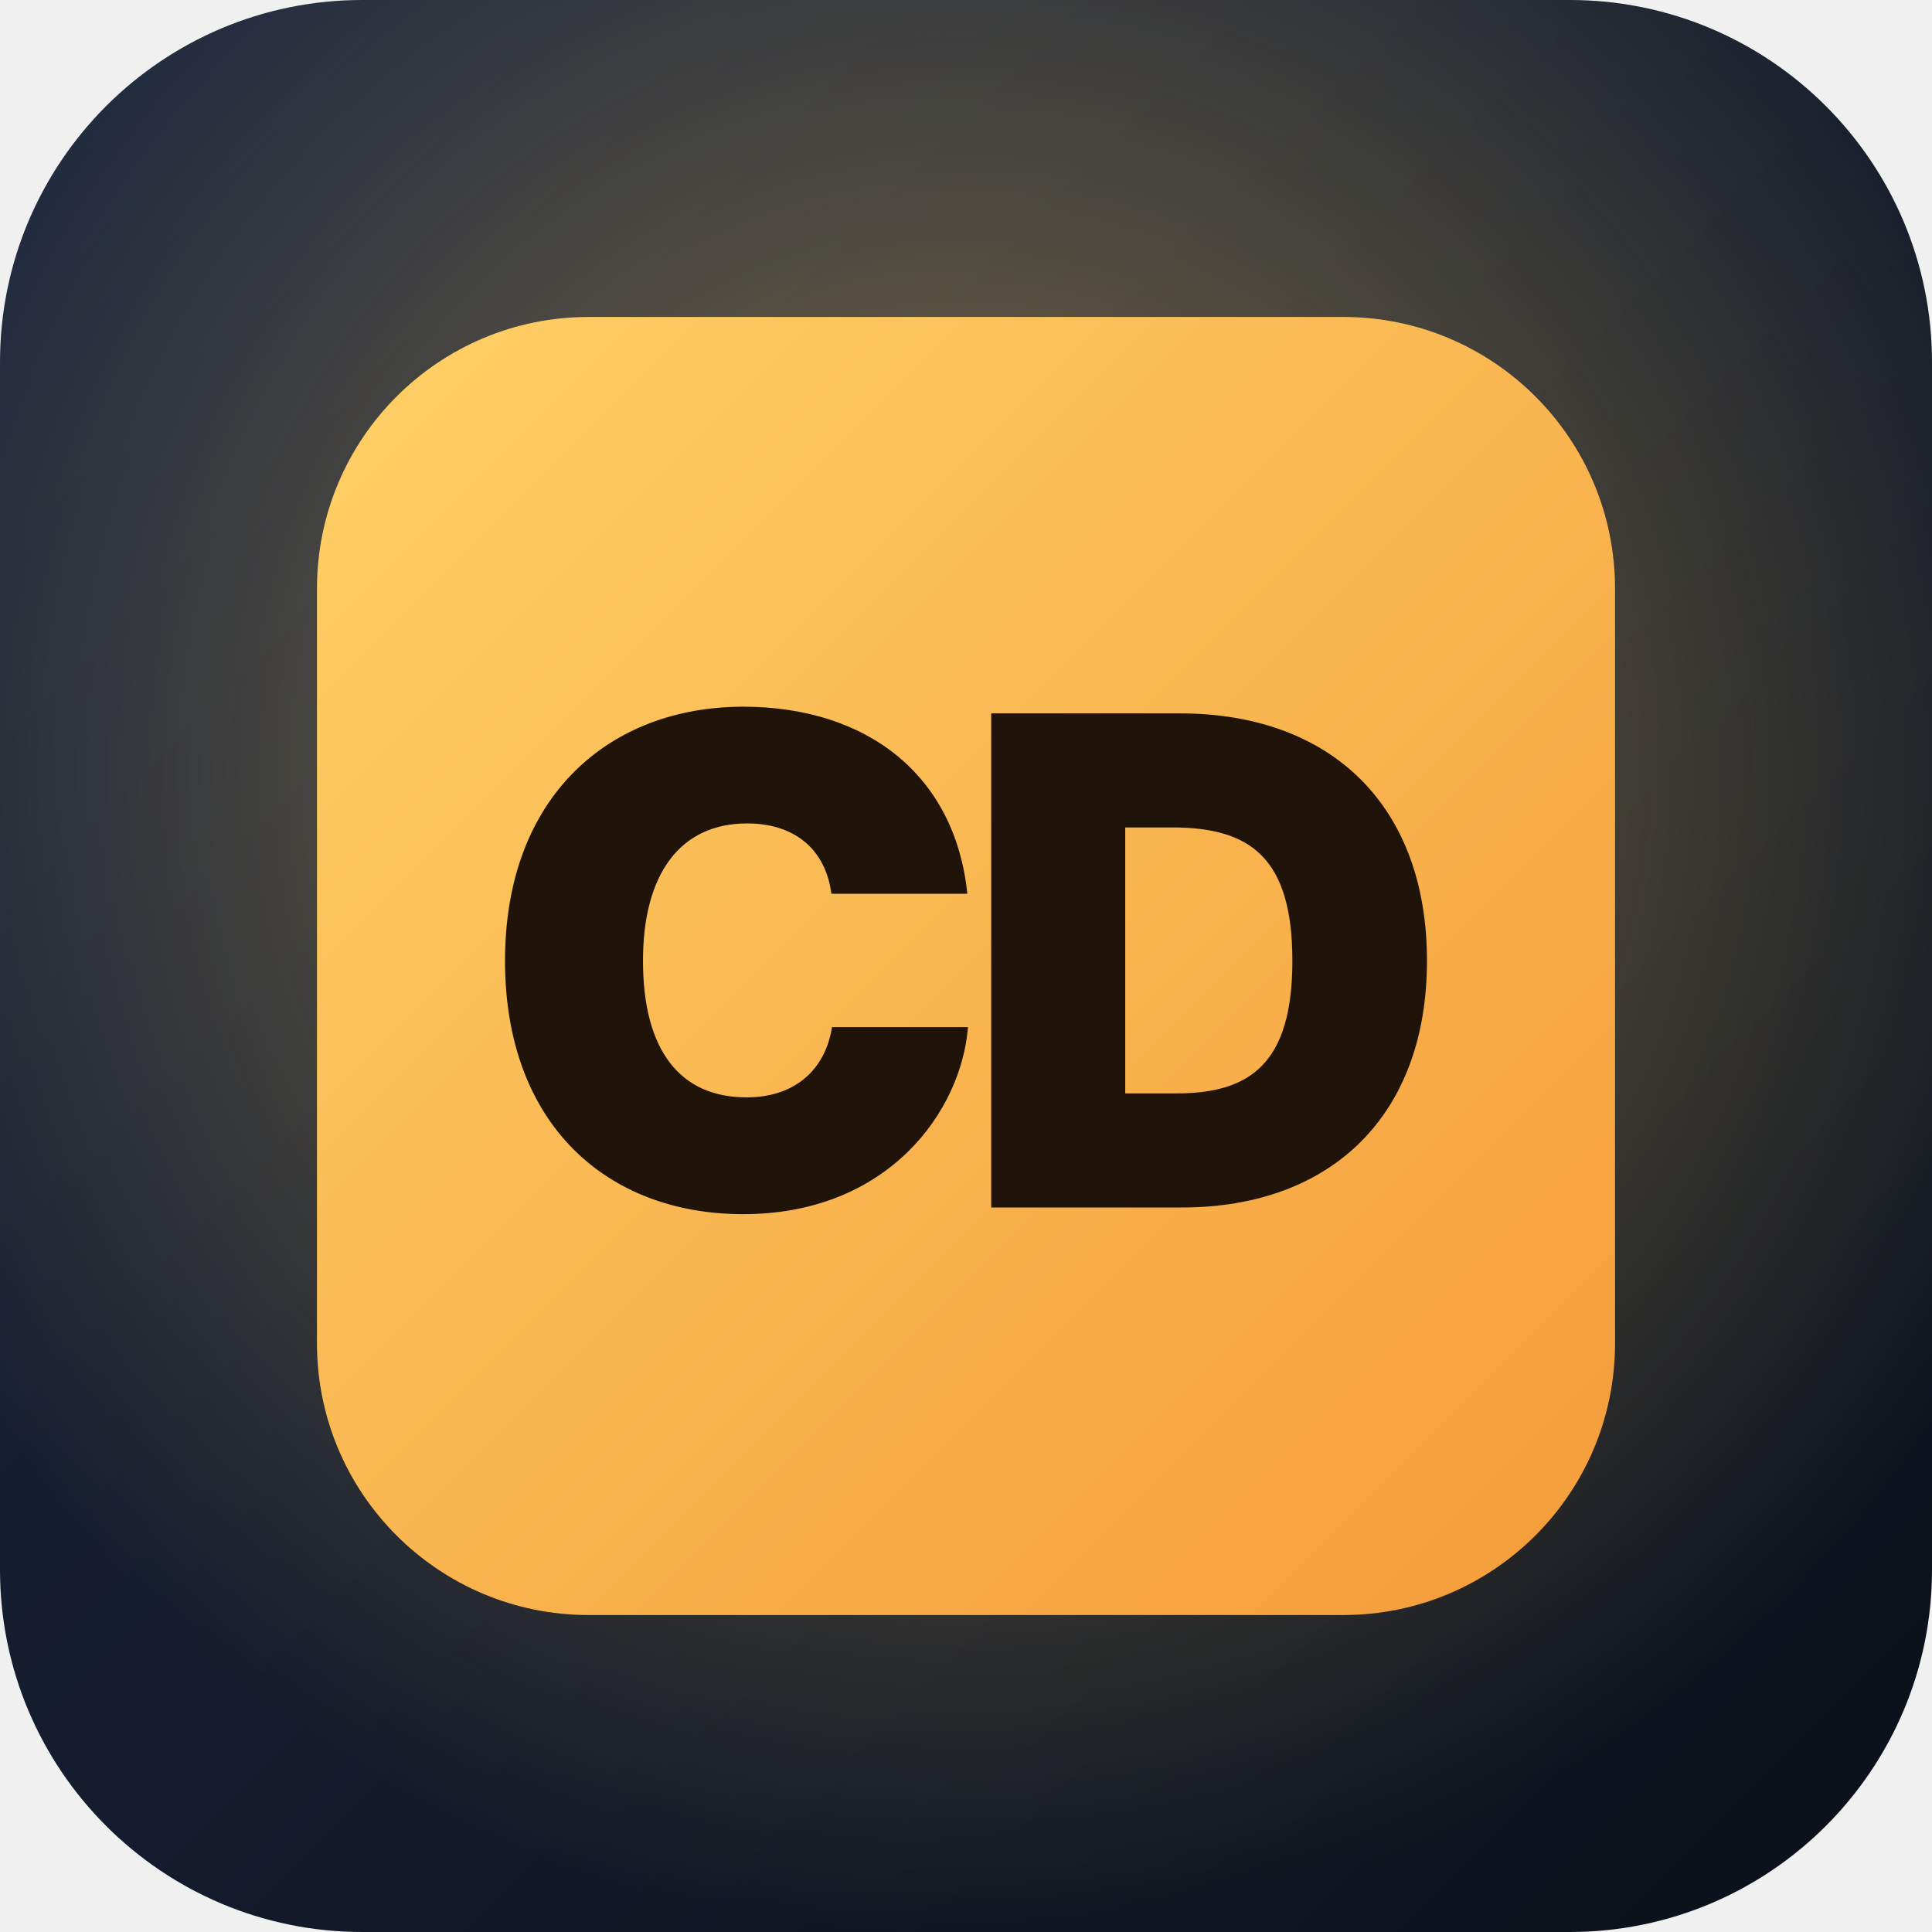
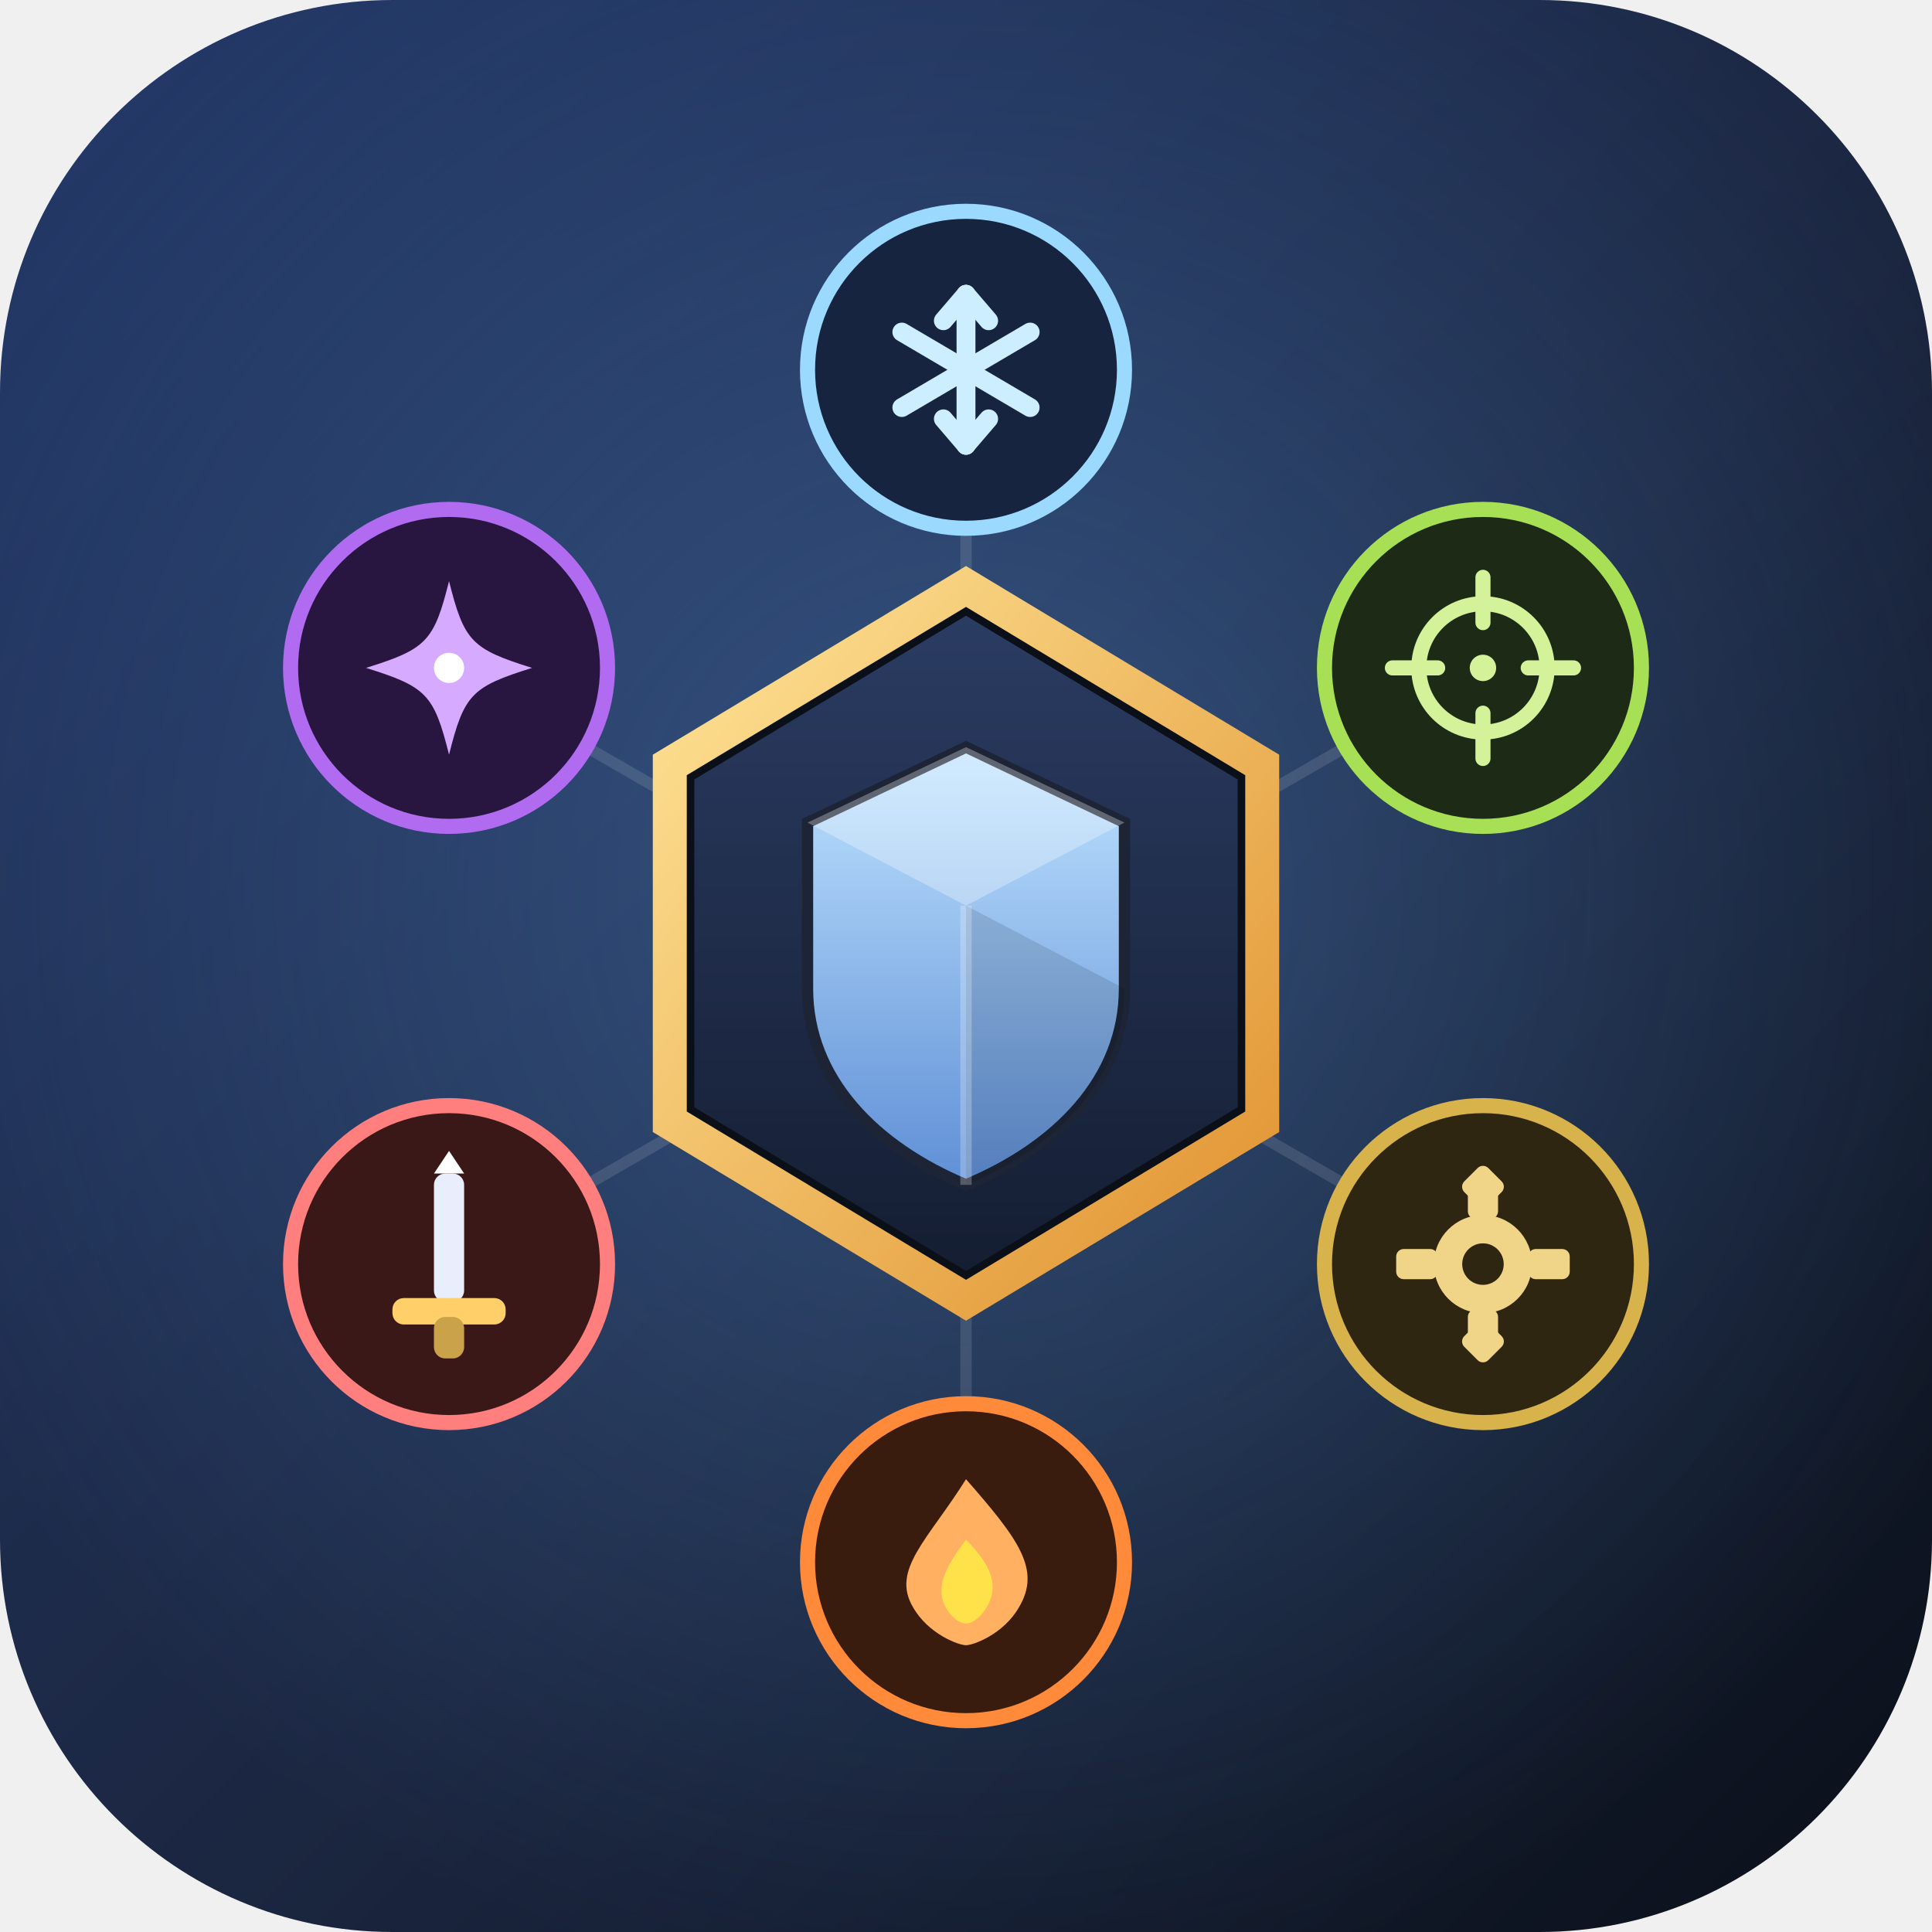
<svg xmlns="http://www.w3.org/2000/svg" viewBox="0 0 512 512">
  <defs>
    <linearGradient id="bg" x1="0" y1="0" x2="1" y2="1">
-       <stop offset="0%" stop-color="#1c2740" />
-       <stop offset="100%" stop-color="#0b1019" />
+       <stop offset="0%" stop-color="#243a6b" />
+       <stop offset="55%" stop-color="#1b2640" />
+       <stop offset="100%" stop-color="#0a0f18" />
    </linearGradient>
-     <linearGradient id="logo" x1="0" y1="0" x2="1" y2="1">
-       <stop offset="0%" stop-color="#ffd166" />
-       <stop offset="100%" stop-color="#f49b3a" />
+     <radialGradient id="glow" cx="50%" cy="46%" r="58%">
+       <stop offset="0%" stop-color="#6ab0ff" stop-opacity="0.30" />
+       <stop offset="100%" stop-color="#6ab0ff" stop-opacity="0" />
+     </radialGradient>
+     <linearGradient id="gold" x1="0" y1="0" x2="1" y2="1">
+       <stop offset="0%" stop-color="#ffe79a" />
+       <stop offset="100%" stop-color="#e08f2c" />
    </linearGradient>
-     <radialGradient id="glow" cx="50%" cy="40%" r="60%">
-       <stop offset="0%" stop-color="#ffd166" stop-opacity="0.45" />
-       <stop offset="100%" stop-color="#ffd166" stop-opacity="0" />
-     </radialGradient>
+     <linearGradient id="core" x1="0" y1="0" x2="0" y2="1">
+       <stop offset="0%" stop-color="#2b3c63" />
+       <stop offset="100%" stop-color="#141d31" />
+     </linearGradient>
+     <linearGradient id="gem" x1="0" y1="0" x2="0" y2="1">
+       <stop offset="0%" stop-color="#bfe3ff" />
+       <stop offset="100%" stop-color="#5f8fd6" />
+     </linearGradient>
  </defs>
-   <rect width="512" height="512" rx="96" fill="url(#bg)" />
-   <rect width="512" height="512" rx="96" fill="url(#glow)" />
-   <rect x="84" y="84" width="344" height="344" rx="72" fill="url(#logo)" />
-   <text x="256" y="320" font-family="-apple-system, system-ui, sans-serif" font-size="180" font-weight="900" text-anchor="middle" fill="#20140a" letter-spacing="-8">CD</text>
+   <rect width="512" height="512" rx="104" fill="url(#bg)" />
+   <rect width="512" height="512" rx="104" fill="url(#glow)" />
+   <g stroke="#ffffff" stroke-opacity="0.12" stroke-width="3">
+     <line x1="256" y1="256" x2="256" y2="98" />
+     <line x1="256" y1="256" x2="393" y2="177" />
+     <line x1="256" y1="256" x2="393" y2="335" />
+     <line x1="256" y1="256" x2="256" y2="414" />
+     <line x1="256" y1="256" x2="119" y2="335" />
+     <line x1="256" y1="256" x2="119" y2="177" />
+   </g>
+   <g transform="translate(256 98)">
+     <circle r="42" fill="#16243f" stroke="#9bd9ff" stroke-width="4" />
+     <g stroke="#cdeeff" stroke-width="5" stroke-linecap="round">
+       <line x1="0" y1="-20" x2="0" y2="20" />
+       <line x1="-17" y1="-10" x2="17" y2="10" />
+       <line x1="-17" y1="10" x2="17" y2="-10" />
+       <line x1="0" y1="-20" x2="-6" y2="-13" />
+       <line x1="0" y1="-20" x2="6" y2="-13" />
+       <line x1="0" y1="20" x2="-6" y2="13" />
+       <line x1="0" y1="20" x2="6" y2="13" />
+     </g>
+   </g>
+   <g transform="translate(393 177)">
+     <circle r="42" fill="#1c2a16" stroke="#a8e055" stroke-width="4" />
+     <circle r="17" fill="none" stroke="#d4f29a" stroke-width="4" />
+     <circle r="3.5" fill="#d4f29a" />
+     <g stroke="#d4f29a" stroke-width="4" stroke-linecap="round">
+       <line x1="0" y1="-24" x2="0" y2="-12" />
+       <line x1="0" y1="24" x2="0" y2="12" />
+       <line x1="-24" y1="0" x2="-12" y2="0" />
+       <line x1="24" y1="0" x2="12" y2="0" />
+     </g>
+   </g>
+   <g transform="translate(393 335)">
+     <circle r="42" fill="#2e2611" stroke="#d8b24a" stroke-width="4" />
+     <g fill="#f0d488">
+       <circle cx="0" cy="0" r="13" />
+       <g>
+         <rect x="-4" y="-23" width="8" height="11" rx="2" />
+         <rect x="-4" y="12" width="8" height="11" rx="2" />
+         <rect x="-23" y="-4" width="11" height="8" rx="2" />
+         <rect x="12" y="-4" width="11" height="8" rx="2" />
+         <rect x="-19" y="-19" width="9" height="9" rx="2" transform="rotate(45)" />
+         <rect x="10" y="10" width="9" height="9" rx="2" transform="rotate(45)" />
+       </g>
+     </g>
+     <circle r="5.5" fill="#2e2611" />
+   </g>
+   <g transform="translate(256 414)">
+     <circle r="42" fill="#3a1c0e" stroke="#ff8a3a" stroke-width="4" />
+     <path d="M0 -22 C14 -6 20 2 14 12 C10 19 2 22 0 22 C-2 22 -10 19 -14 12 C-20 2 -10 -6 0 -22 Z" fill="#ffb061" />
+     <path d="M0 -6 C8 2 9 8 4 14 C1 17 -1 17 -4 14 C-9 8 -6 2 0 -6 Z" fill="#ffe14a" />
+   </g>
+   <g transform="translate(119 335)">
+     <circle r="42" fill="#3a1818" stroke="#ff7e7e" stroke-width="4" />
+     <g>
+       <rect x="-4" y="-24" width="8" height="34" rx="3" fill="#e9eefc" />
+       <path d="M-4 -24 L4 -24 L0 -30 Z" fill="#ffffff" />
+       <rect x="-15" y="9" width="30" height="7" rx="3" fill="#ffcf6a" />
+       <rect x="-4" y="14" width="8" height="11" rx="3" fill="#caa24a" />
+     </g>
+   </g>
+   <g transform="translate(119 177)">
+     <circle r="42" fill="#281640" stroke="#b06bf0" stroke-width="4" />
+     <path d="M0 -23 C4 -7 6 -5 22 0 C6 5 4 7 0 23 C-4 7 -6 5 -22 0 C-6 -5 -4 -7 0 -23 Z" fill="#d6abff" />
+     <circle r="4" fill="#ffffff" />
+   </g>
+   <g>
+     <polygon points="256,150 339,200 339,300 256,350 173,300 173,200" fill="url(#gold)" />
+     <polygon points="256,162 329,206 329,294 256,338 183,294 183,206" fill="url(#core)" stroke="#0a0f18" stroke-width="2" />
+     <path d="M256 198 L298 218 L298 262 C298 286 280 304 256 314 C232 304 214 286 214 262 L214 218 Z" fill="url(#gem)" stroke="#1c2436" stroke-width="3" />
+     <path d="M256 198 L298 218 L256 240 L214 218 Z" fill="#ffffff" opacity="0.30" />
+     <path d="M256 240 L298 262 C298 286 280 304 256 314 Z" fill="#000000" opacity="0.12" />
+     <line x1="256" y1="240" x2="256" y2="314" stroke="#ffffff" stroke-opacity="0.25" stroke-width="3" />
+   </g>
</svg>
